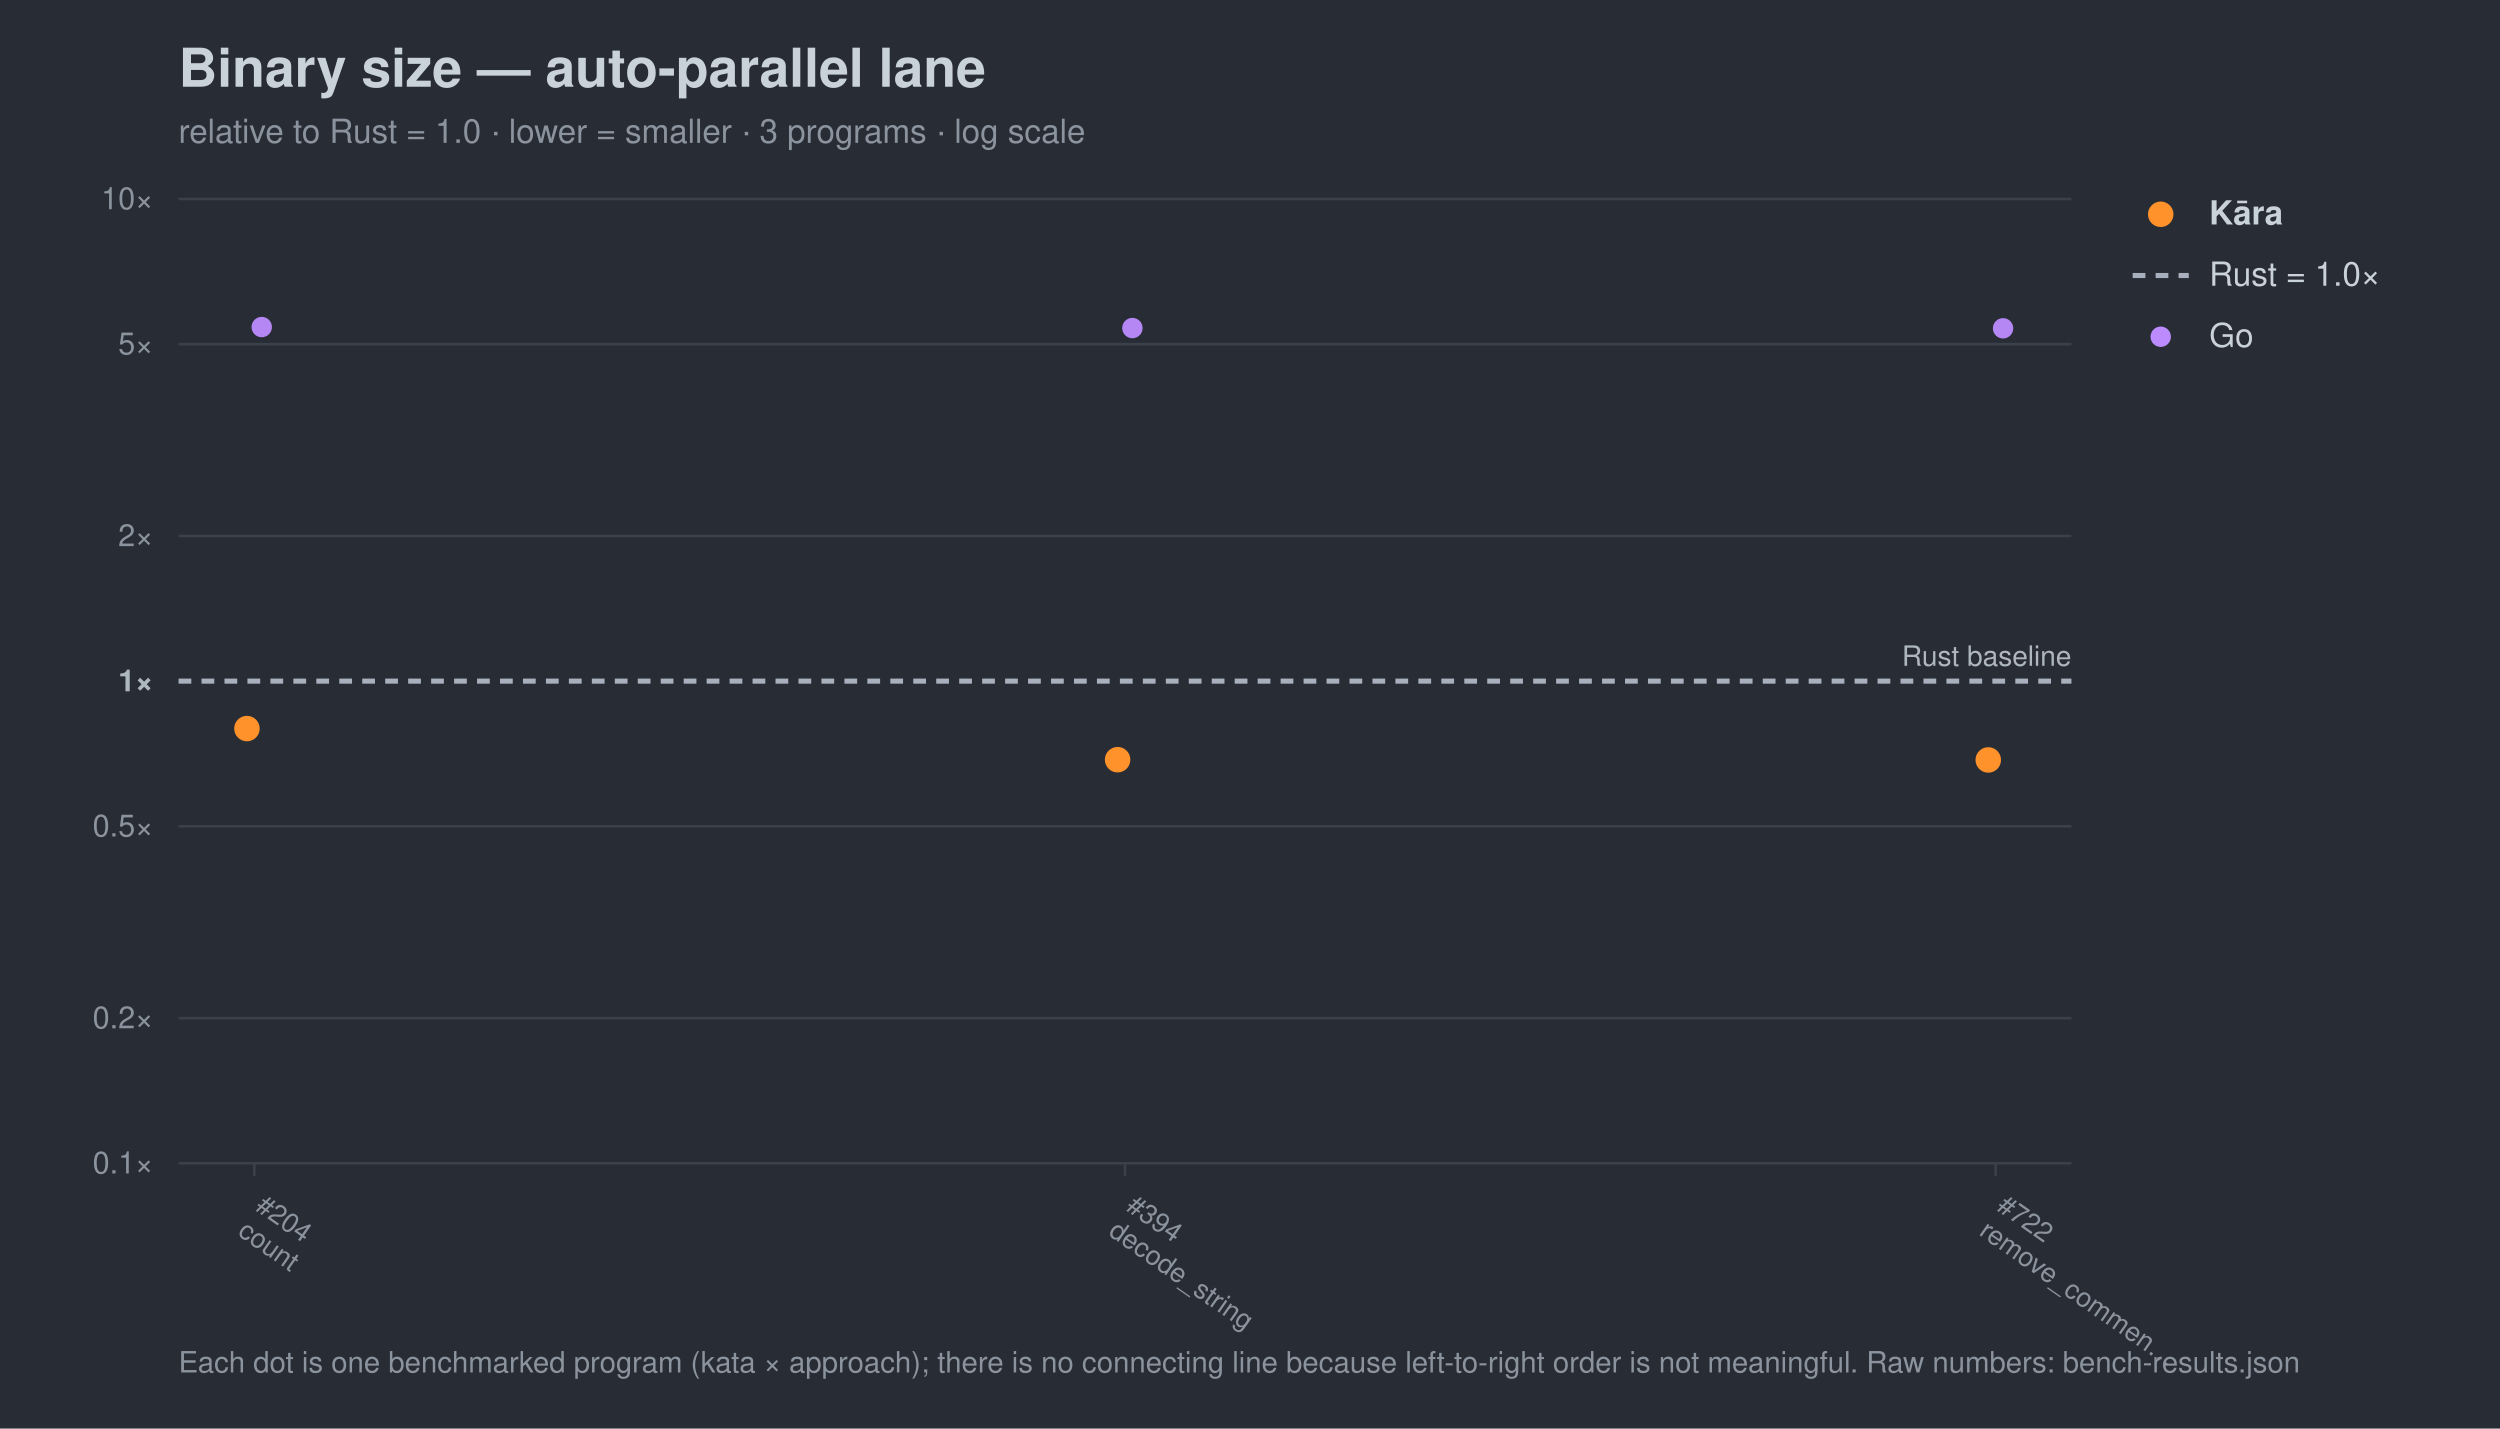
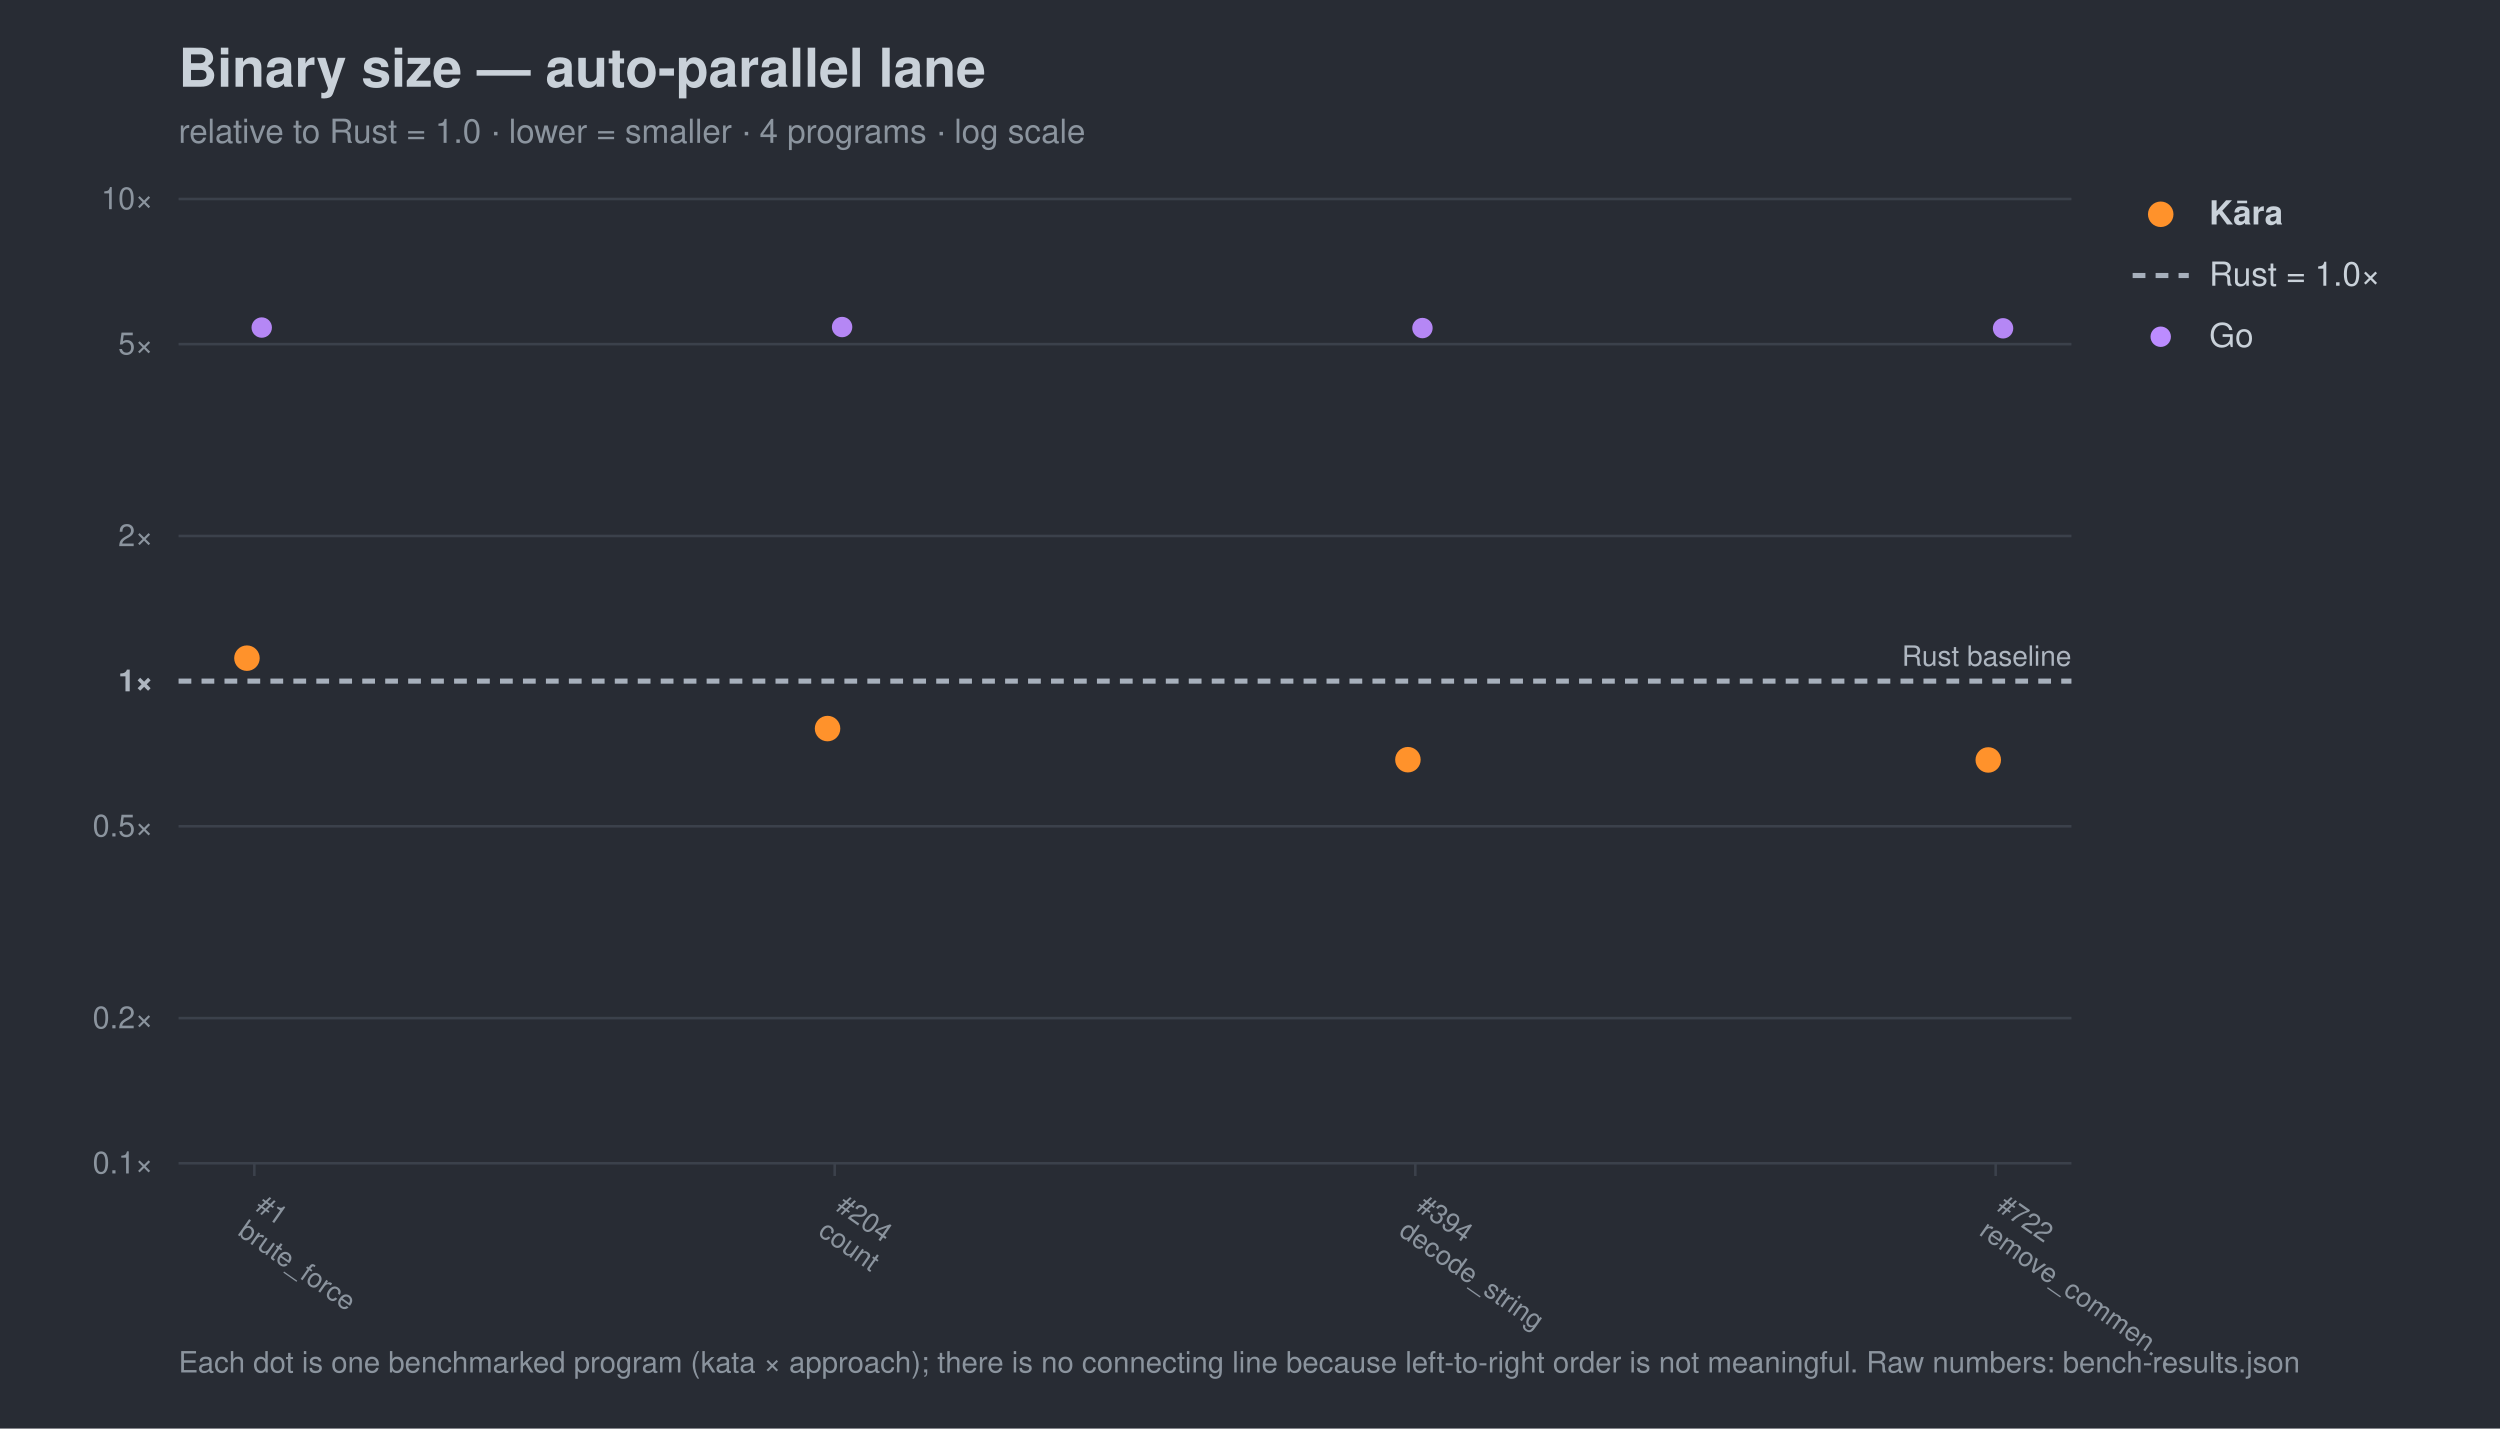
<svg xmlns="http://www.w3.org/2000/svg" width="980" height="560" viewBox="0 0 980 560" font-family="-apple-system,Segoe UI,Helvetica,Arial,sans-serif">
  <rect width="980" height="560" fill="#282c34" />
  <text x="70" y="34" font-size="21" font-weight="700" fill="#c9d1d9">Binary size — auto-parallel lane</text>
-   <text x="70" y="56" font-size="13" fill="#8b949e">relative to Rust = 1.0 · lower = smaller · 3 programs · log scale</text>
+   <text x="70" y="56" font-size="13" fill="#8b949e">relative to Rust = 1.0 · lower = smaller · 4 programs · log scale</text>
  <line x1="70" y1="456.0" x2="812" y2="456.0" stroke="#3b414b" stroke-width="1" />
  <text x="60" y="460.0" font-size="12" text-anchor="end" fill="#8b949e">0.1×</text>
  <line x1="70" y1="399.1" x2="812" y2="399.1" stroke="#3b414b" stroke-width="1" />
  <text x="60" y="403.1" font-size="12" text-anchor="end" fill="#8b949e">0.2×</text>
  <line x1="70" y1="323.9" x2="812" y2="323.9" stroke="#3b414b" stroke-width="1" />
  <text x="60" y="327.9" font-size="12" text-anchor="end" fill="#8b949e">0.5×</text>
  <line x1="70" y1="267.0" x2="812" y2="267.0" stroke="#a7b0bc" stroke-width="2" stroke-dasharray="5 4" />
  <text x="60" y="271.0" font-size="12" text-anchor="end" fill="#aeb6c0" font-weight="700">1×</text>
  <line x1="70" y1="210.1" x2="812" y2="210.1" stroke="#3b414b" stroke-width="1" />
  <text x="60" y="214.1" font-size="12" text-anchor="end" fill="#8b949e">2×</text>
  <line x1="70" y1="134.9" x2="812" y2="134.9" stroke="#3b414b" stroke-width="1" />
  <text x="60" y="138.9" font-size="12" text-anchor="end" fill="#8b949e">5×</text>
  <line x1="70" y1="78.0" x2="812" y2="78.0" stroke="#3b414b" stroke-width="1" />
  <text x="60" y="82.0" font-size="12" text-anchor="end" fill="#8b949e">10×</text>
  <text x="812" y="261.0" font-size="11" text-anchor="end" fill="#aeb6c0">Rust baseline</text>
  <line x1="99.7" y1="456" x2="99.7" y2="461" stroke="#3b414b" />
  <g transform="translate(99.7,474) rotate(35)">
+     <text x="0" y="0" font-size="10.5" fill="#8b949e">#1</text>
+     <text x="0" y="12" font-size="10.5" fill="#8b949e">brute_force</text>
+   </g>
+   <line x1="327.2" y1="456" x2="327.2" y2="461" stroke="#3b414b" />
+   <g transform="translate(327.2,474) rotate(35)">
    <text x="0" y="0" font-size="10.5" fill="#8b949e">#204</text>
    <text x="0" y="12" font-size="10.5" fill="#8b949e">count</text>
  </g>
-   <line x1="441.0" y1="456" x2="441.0" y2="461" stroke="#3b414b" />
-   <g transform="translate(441.0,474) rotate(35)">
+   <line x1="554.8" y1="456" x2="554.8" y2="461" stroke="#3b414b" />
+   <g transform="translate(554.8,474) rotate(35)">
    <text x="0" y="0" font-size="10.5" fill="#8b949e">#394</text>
    <text x="0" y="12" font-size="10.5" fill="#8b949e">decode_string</text>
  </g>
  <line x1="782.3" y1="456" x2="782.3" y2="461" stroke="#3b414b" />
  <g transform="translate(782.3,474) rotate(35)">
    <text x="0" y="0" font-size="10.5" fill="#8b949e">#722</text>
    <text x="0" y="12" font-size="10.5" fill="#8b949e">remove_commen…</text>
  </g>
-   <circle cx="102.6" cy="128.2" r="4.0" fill="#bc8cff" opacity="0.95" />
-   <circle cx="443.9" cy="128.6" r="4.0" fill="#bc8cff" opacity="0.95" />
+   <circle cx="102.6" cy="128.4" r="4.0" fill="#bc8cff" opacity="0.95" />
+   <circle cx="330.1" cy="128.2" r="4.0" fill="#bc8cff" opacity="0.95" />
+   <circle cx="557.6" cy="128.6" r="4.0" fill="#bc8cff" opacity="0.95" />
  <circle cx="785.2" cy="128.7" r="4.0" fill="#bc8cff" opacity="0.95" />
-   <circle cx="96.8" cy="285.6" r="5.0" fill="#ff922b" opacity="1.0" />
-   <circle cx="438.1" cy="297.8" r="5.0" fill="#ff922b" opacity="1.0" />
+   <circle cx="96.8" cy="258.0" r="5.0" fill="#ff922b" opacity="1.0" />
+   <circle cx="324.4" cy="285.6" r="5.0" fill="#ff922b" opacity="1.0" />
+   <circle cx="551.9" cy="297.8" r="5.0" fill="#ff922b" opacity="1.0" />
  <circle cx="779.4" cy="297.9" r="5.0" fill="#ff922b" opacity="1.0" />
  <circle cx="847" cy="84" r="5" fill="#ff922b" />
  <text x="866" y="88" font-size="13" fill="#c9d1d9" font-weight="700">Kāra</text>
  <line x1="836" y1="108" x2="858" y2="108" stroke="#a7b0bc" stroke-width="2" stroke-dasharray="5 4" />
  <text x="866" y="112" font-size="13" fill="#c9d1d9" font-weight="400">Rust = 1.0×</text>
  <circle cx="847" cy="132" r="4" fill="#bc8cff" />
  <text x="866" y="136" font-size="13" fill="#c9d1d9" font-weight="400">Go</text>
  <text x="70" y="538" font-size="11.5" fill="#8b949e">Each dot is one benchmarked program (kata × approach); there is no connecting line because left-to-right order is not meaningful. Raw numbers: bench-results.json</text>
</svg>
